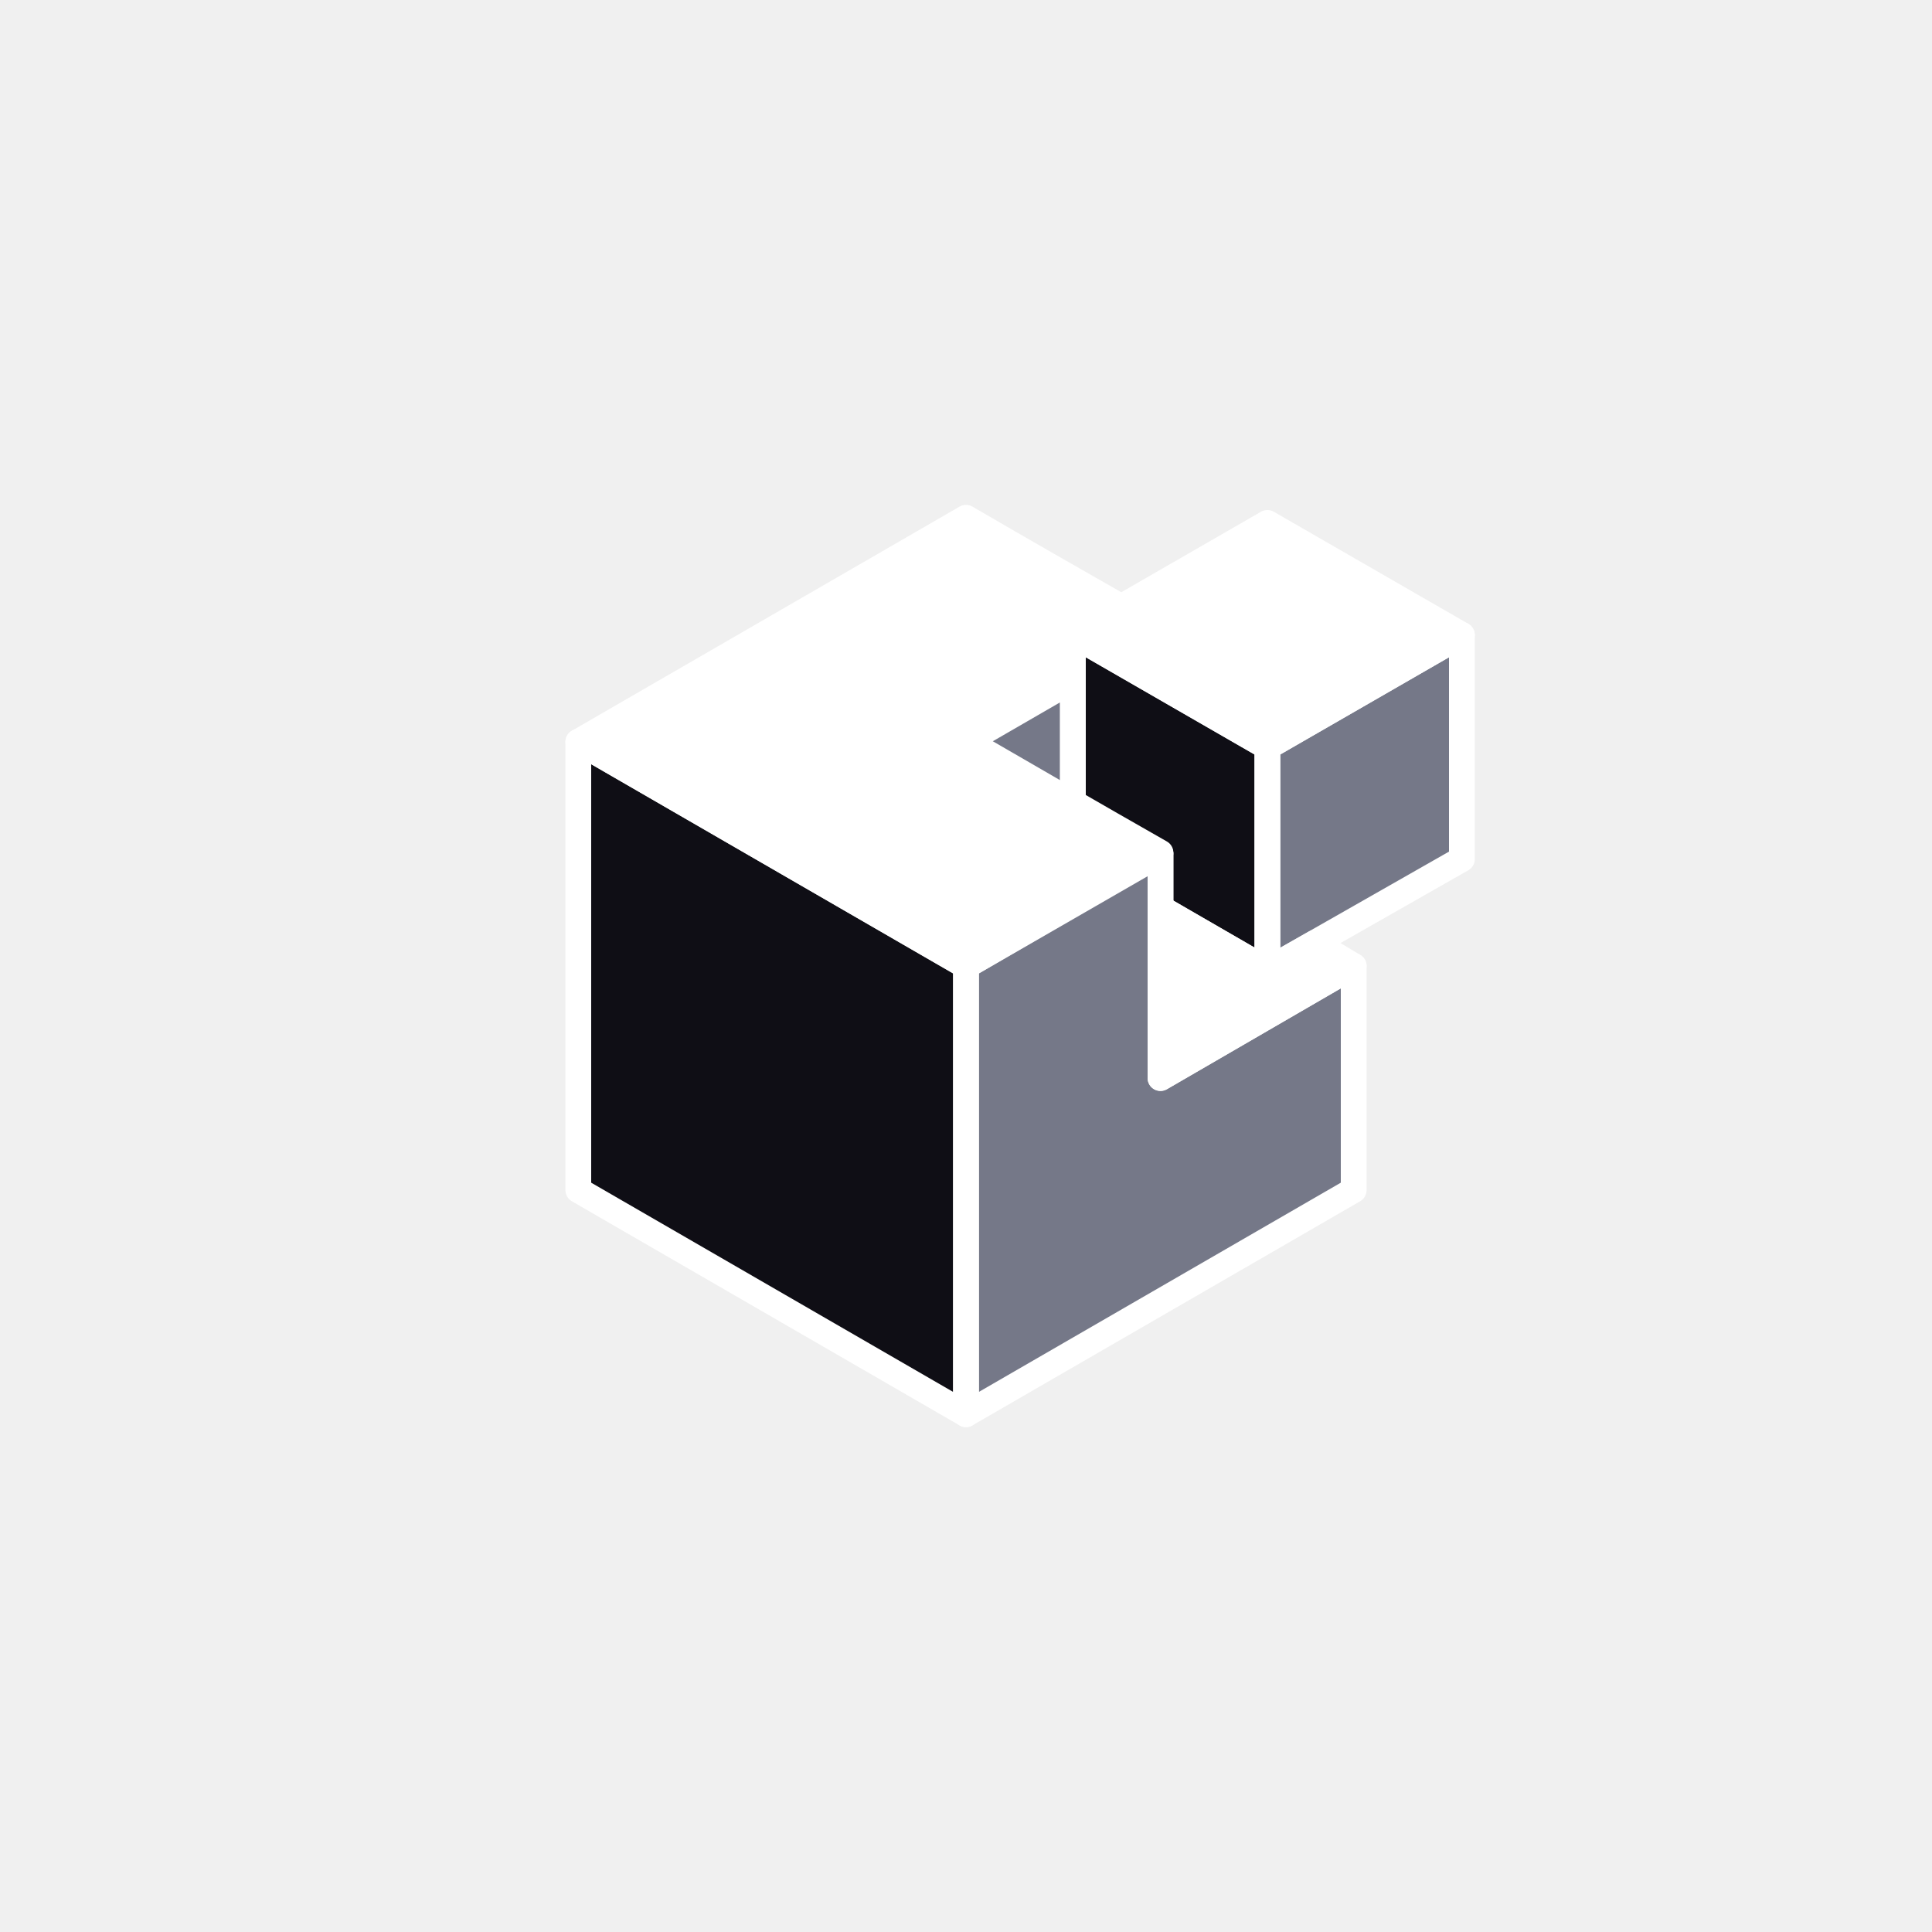
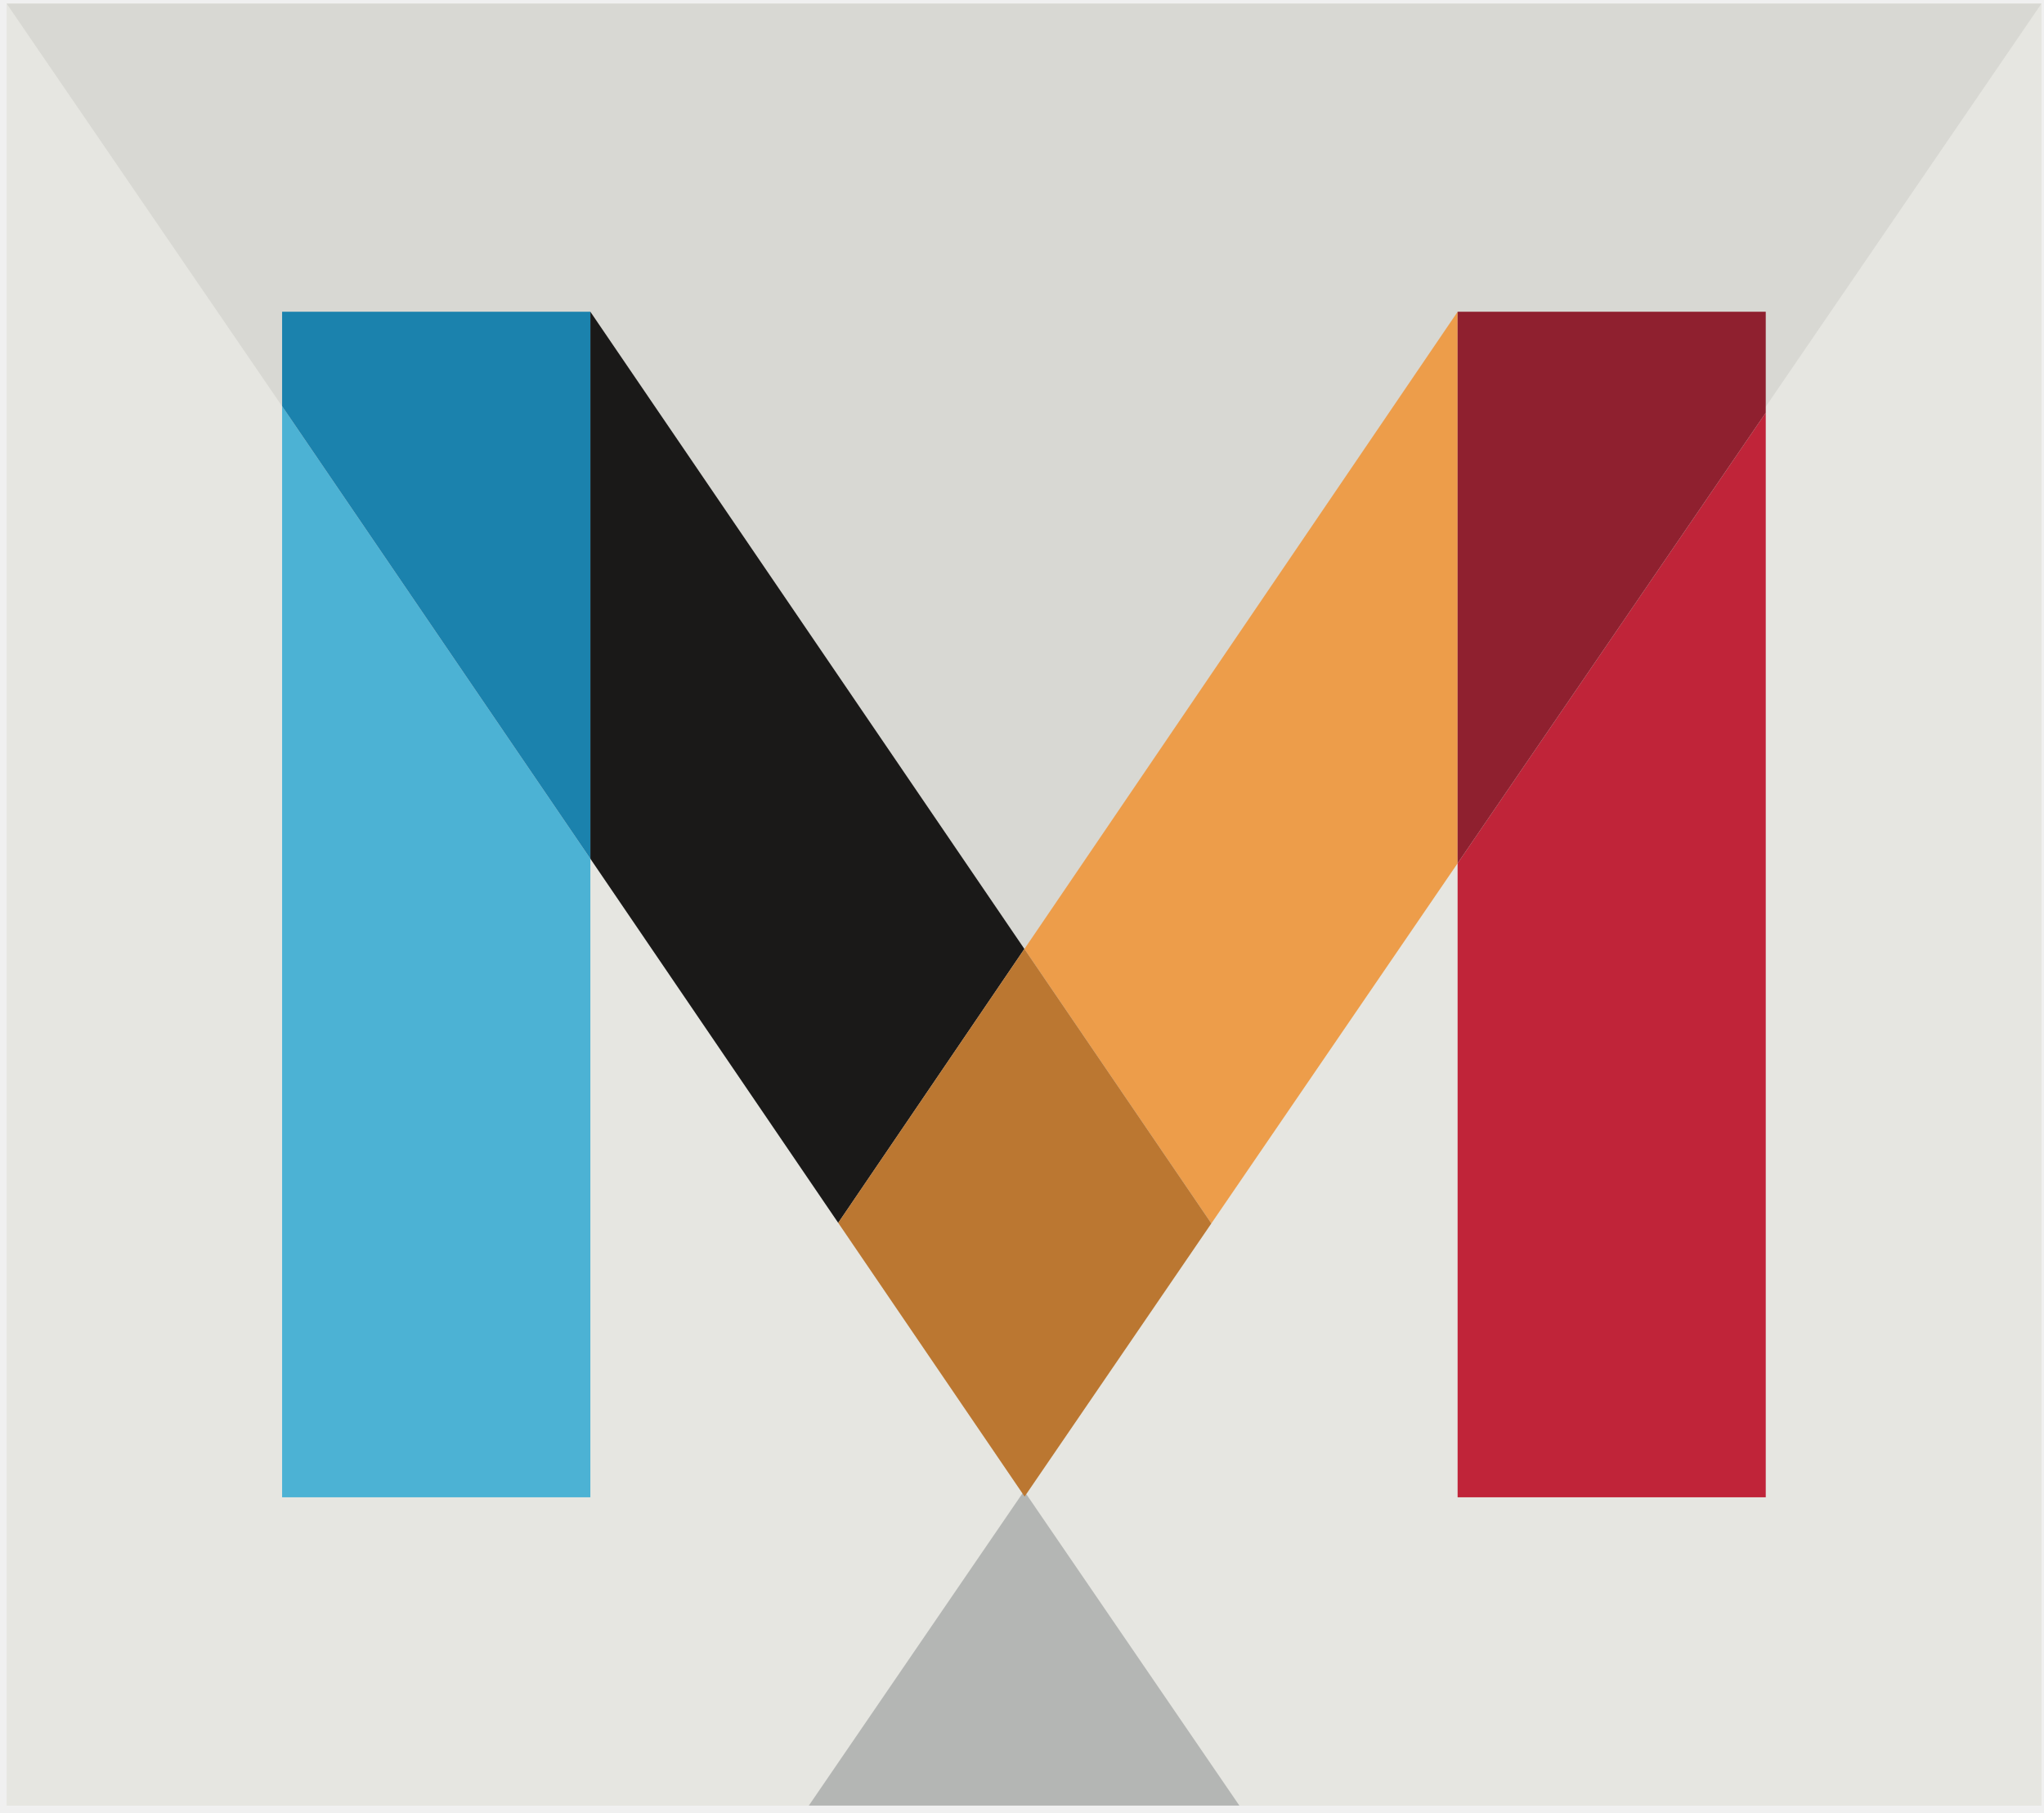
- <svg xmlns="http://www.w3.org/2000/svg" version="1.1" id="Layer_1" x="0px" y="0px" viewBox="0 0 150 150" style="enable-background:new 0 0 150 150;" xml:space="preserve">
-   <style type="text/css">
- 	.st0{fill:#FFFFFF;}
- 	.st1{fill:#757888;}
- 	.st2{fill:#0F0E15;}
- 	.st3{fill:none;stroke:#FFFFFF;stroke-width:2;stroke-linecap:round;stroke-linejoin:round;stroke-miterlimit:10;}
- </style>
-   <g>
-     <g>
-       <polygon class="st0" points="105.1,75 102.1,73.2 98.4,75.3 90.1,70.5 90.1,83.7   " />
-       <polygon class="st1" points="83.3,52.8 83.3,62.4 75,57.6   " />
-       <polygon class="st2" points="44.9,92.4 44.9,57.6 75,75 75,109.8   " />
-       <polygon class="st0" points="83.3,49.3 98.4,40.6 113.5,49.3 98.4,58   " />
-       <polygon class="st2" points="90.1,66.3 83.3,62.4 83.3,49.3 98.4,58 98.4,75.3 90.1,70.5   " />
-       <polygon class="st1" points="113.5,66.7 113.5,49.3 98.4,58 98.4,75.3   " />
-       <path class="st0" d="M44.9,57.6L75,40.2c3.4,2,12,6.9,12,6.9l-3.7,2.1v3.5c0,0-5.2,3-8.3,4.8c5,2.9,10,5.8,15.1,8.7L75,75    L44.9,57.6z" />
-       <polygon class="st1" points="105.1,75 90.1,83.7 90.1,66.3 75,75 75,109.8 105.1,92.4   " />
-     </g>
-     <g>
-       <polygon class="st3" points="105.1,75 102.1,73.2 98.4,75.3 90.1,70.5 90.1,83.7   " />
-       <polygon class="st3" points="83.3,52.8 83.3,62.4 75,57.6   " />
-       <polygon class="st3" points="44.9,92.4 44.9,57.6 75,75 75,109.8   " />
-       <polygon class="st3" points="83.3,49.3 98.4,40.6 113.5,49.3 98.4,58   " />
-       <polygon class="st3" points="90.1,66.3 83.3,62.4 83.3,49.3 98.4,58 98.4,75.3 90.1,70.5   " />
-       <polygon class="st3" points="113.5,66.7 113.5,49.3 98.4,58 98.4,75.3   " />
-       <path class="st3" d="M44.9,57.6L75,40.2c3.4,2,12,6.9,12,6.9l-3.7,2.1v3.5c0,0-5.2,3-8.3,4.8c5,2.9,10,5.8,15.1,8.7L75,75    L44.9,57.6z" />
-       <polygon class="st3" points="105.1,75 90.1,83.7 90.1,66.3 75,75 75,109.8 105.1,92.4   " />
-     </g>
-   </g>
+ <svg xmlns="http://www.w3.org/2000/svg" width="2500" height="2217" viewBox="0 0 256 227" preserveAspectRatio="xMinYMin meet">
+   <path d="M.832.452h254.849v225.642H.832V.452z" fill="#E6E6E1" />
+   <path d="M255.68.452H.833L128.264 186.69 255.68.451" fill="#D8D8D3" />
+   <path d="M101.3 226.094h53.926l-26.962-39.403-26.965 39.403" fill="#B4B6B4" />
+   <path d="M128.302 118.827L73.94 39.038v68.492l31.042 45.595 23.267-34.23.053-.068" fill="#1A1918" />
+   <path d="M128.302 118.827l23.412 34.371 30.844-45.097V39.038l-54.256 79.79" fill="#ED9D4A" />
+   <path d="M128.25 118.895l-23.268 34.23 23.344 34.273 23.388-34.2-23.412-34.37-.053.067" fill="#BB7731" />
+   <path d="M35.333 187.49H73.94v-79.96L35.333 50.86v136.63" fill="#4CB2D4" />
+   <path d="M35.333 39.038v11.823L73.94 107.53V39.038H35.333" fill="#1B82AD" />
+   <path d="M182.558 108.101v79.388h38.593V51.683L182.558 108.1" fill="#C02439" />
+   <path d="M221.15 39.038h-38.592v69.063l38.593-56.418V39.038" fill="#8F202F" />
</svg>
